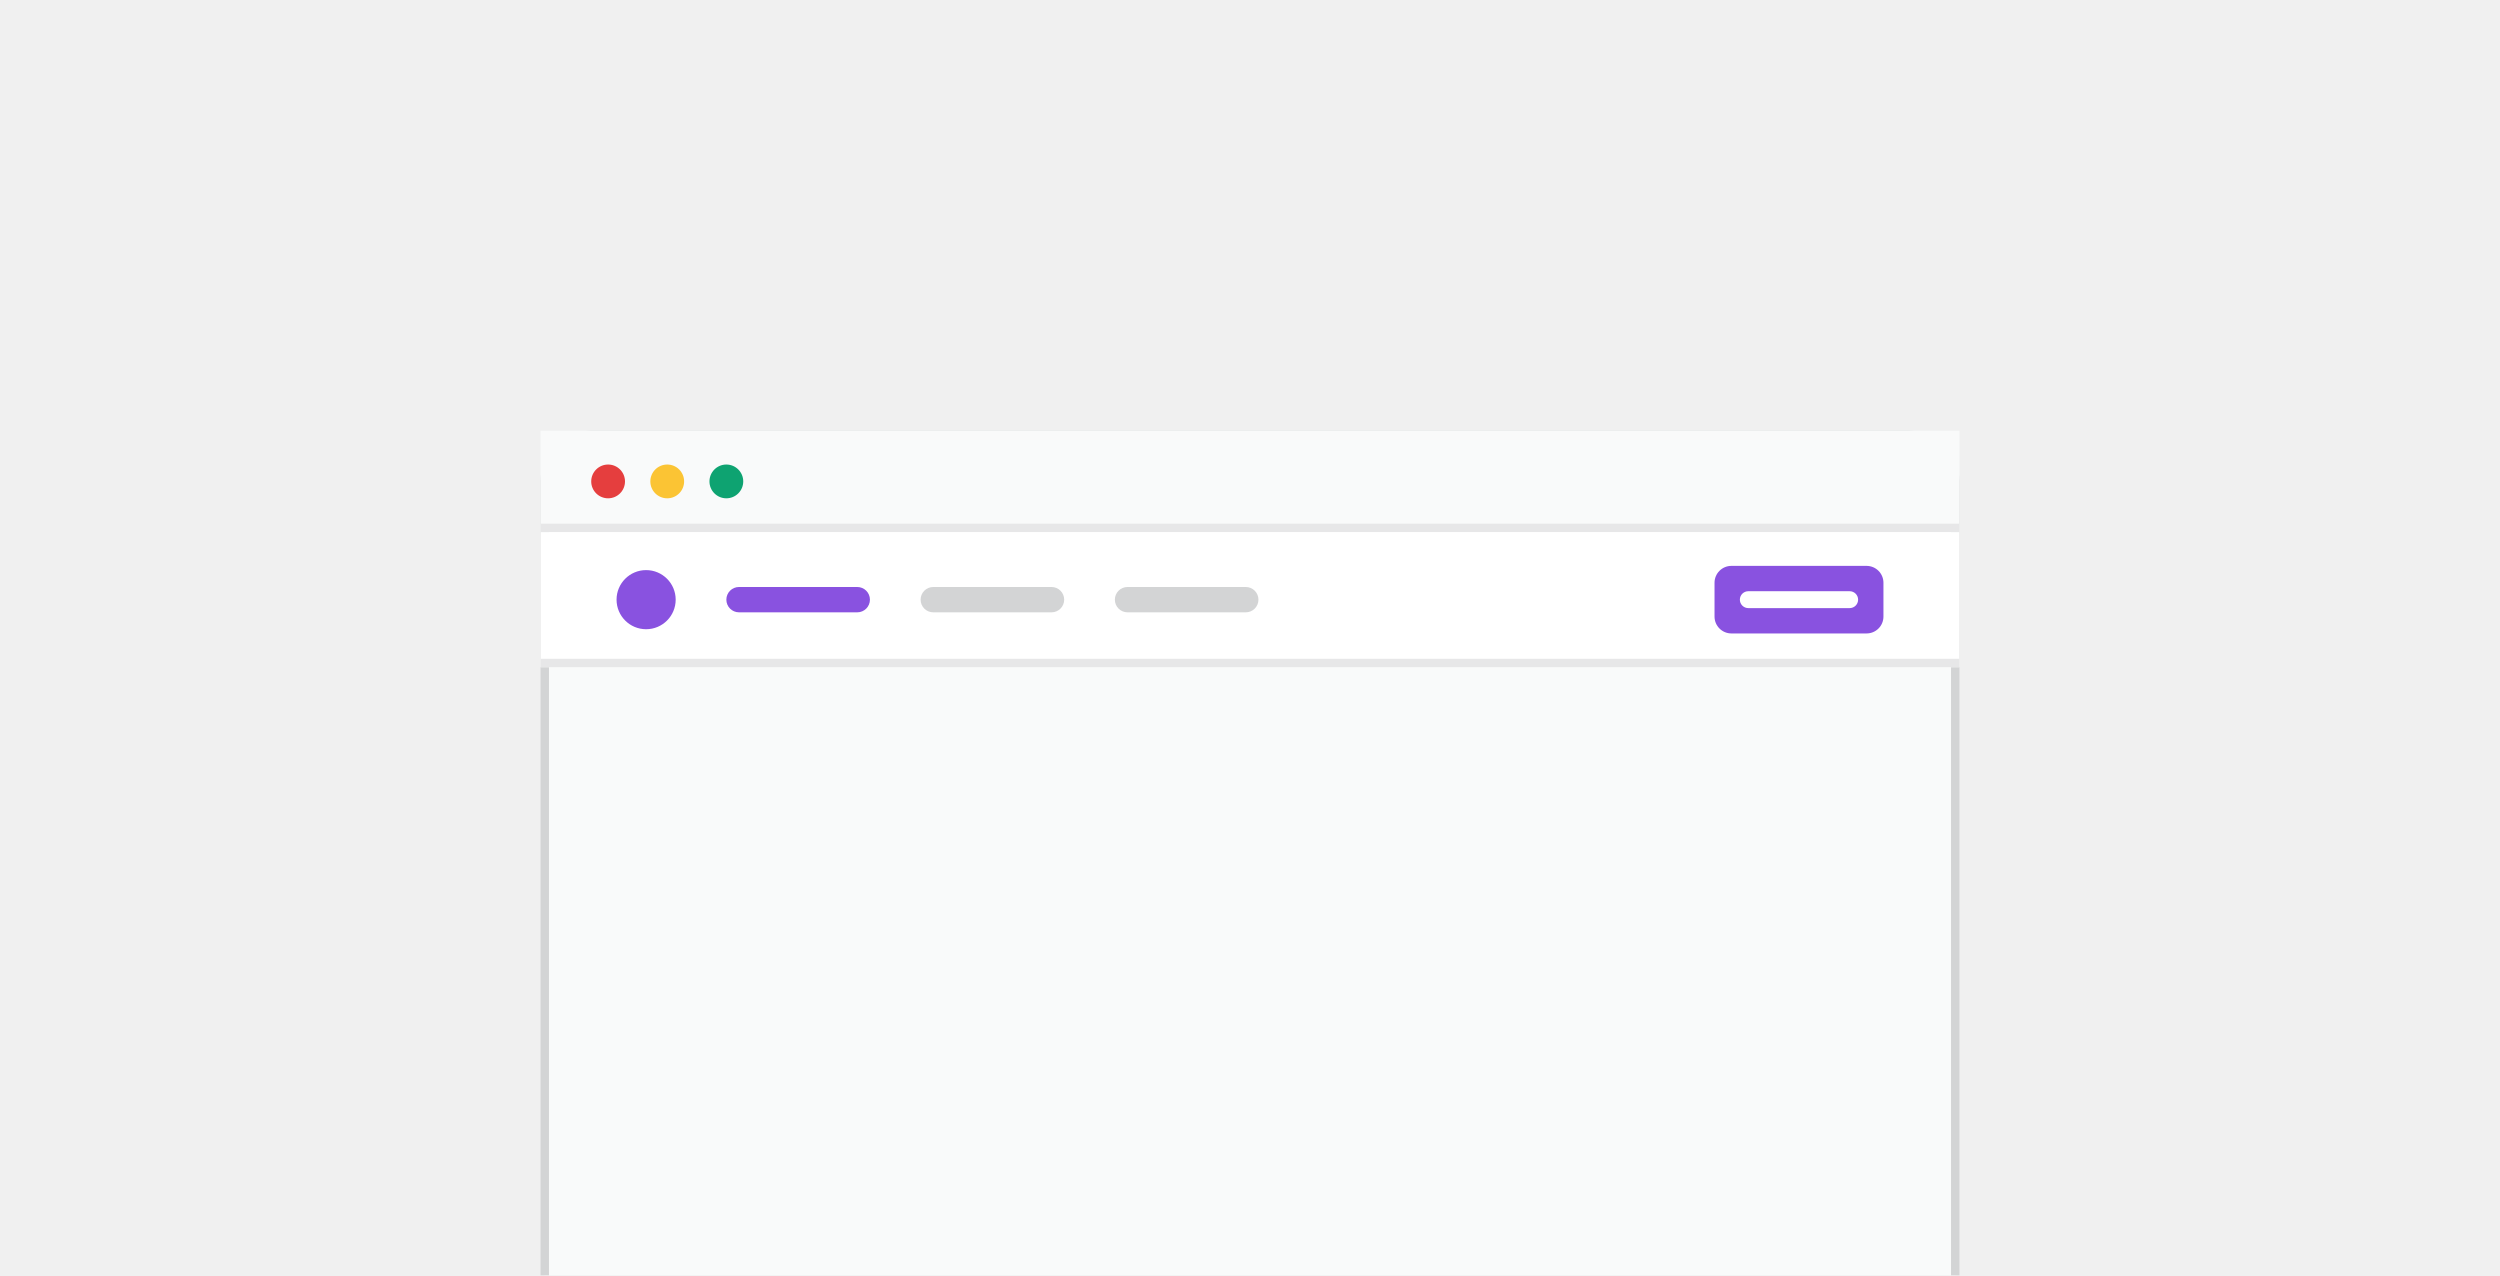
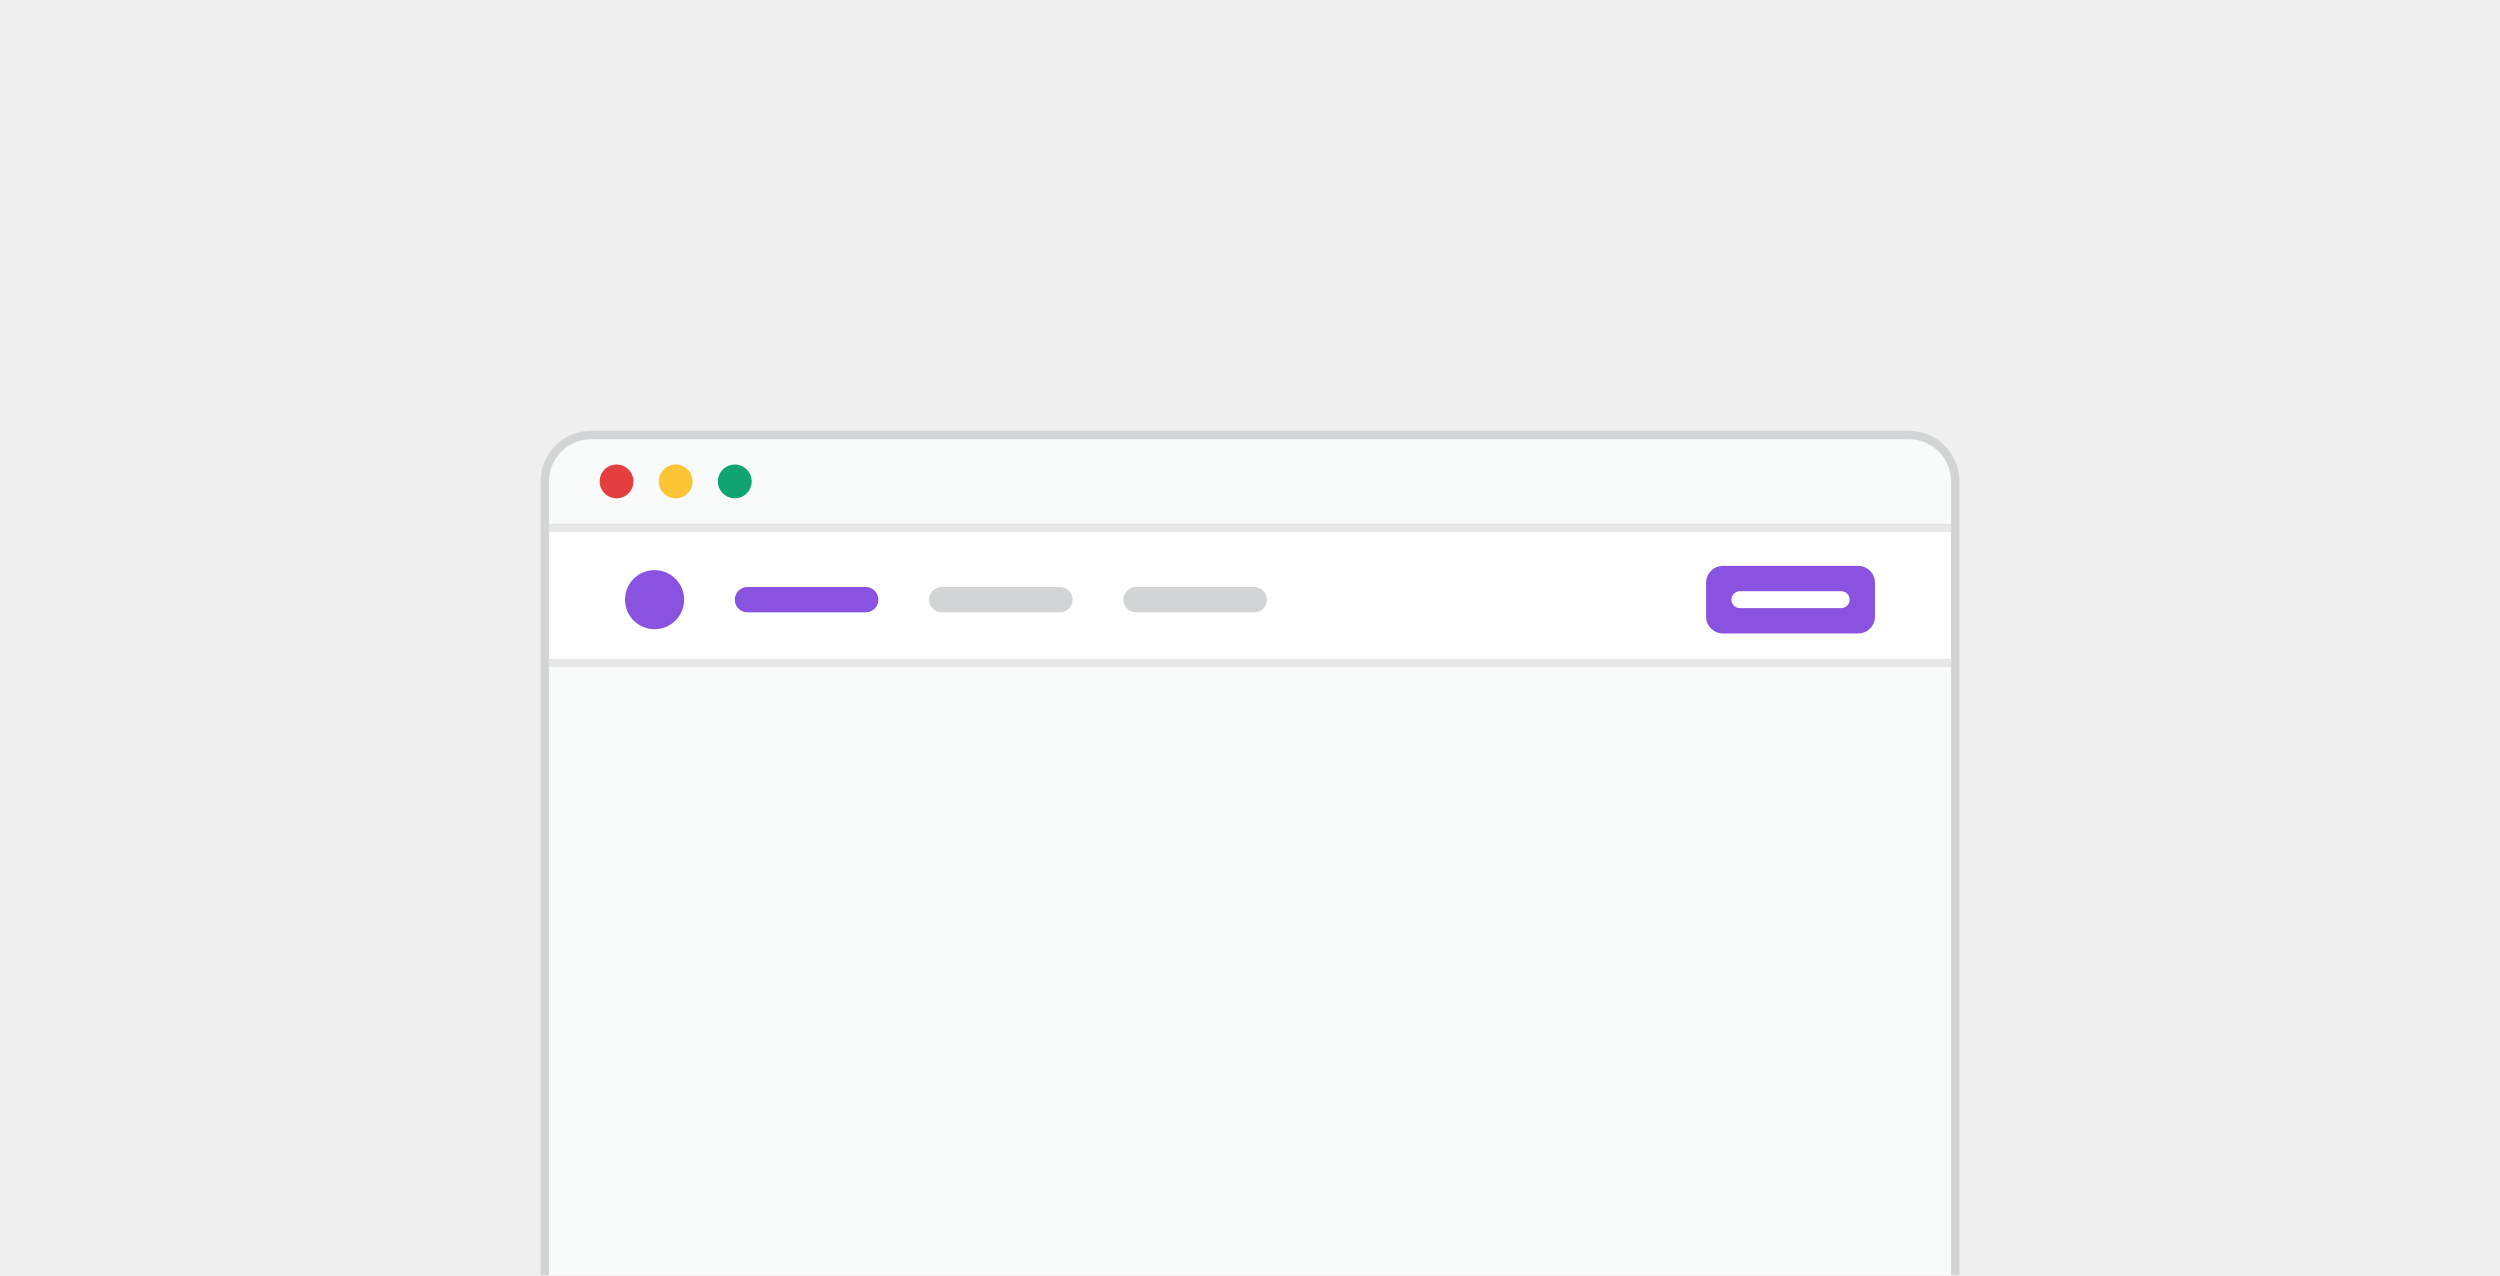
<svg xmlns="http://www.w3.org/2000/svg" width="296" height="151" viewBox="0 0 296 151" fill="none">
  <g clip-path="url(#clip0_263_11709)">
    <path d="M70 51.5H226C229.038 51.5 231.5 53.962 231.5 57V194C231.5 197.038 229.038 199.5 226 199.5H70C66.962 199.5 64.5 197.038 64.5 194V57C64.5 53.962 66.962 51.5 70 51.5Z" fill="#F9FAFA" />
    <path d="M70 51.5H226C229.038 51.5 231.5 53.962 231.5 57V194C231.5 197.038 229.038 199.5 226 199.5H70C66.962 199.5 64.5 197.038 64.5 194V57C64.5 53.962 66.962 51.5 70 51.5Z" stroke="#D3D4D5" />
    <mask id="path-2-inside-1_263_11709" fill="white">
-       <path d="M64 51H232V63H64V51Z" />
+       <path d="M65 51H231V63H65V51Z" />
    </mask>
-     <path d="M64 51H232V63H64V51Z" fill="#F9FAFA" />
-     <path d="M232 62H64V64H232V62Z" fill="#E7E7E8" mask="url(#path-2-inside-1_263_11709)" />
-     <rect x="70" y="55" width="4" height="4" rx="2" fill="#E53E3E" />
-     <rect x="77" y="55" width="4" height="4" rx="2" fill="#FBC434" />
-     <rect x="84" y="55" width="4" height="4" rx="2" fill="#0EA371" />
+     <path d="M231 62H65V64H231V62Z" fill="#E7E7E8" mask="url(#path-2-inside-1_263_11709)" />
+     <rect x="71" y="55" width="4" height="4" rx="2" fill="#E53E3E" />
+     <rect x="78" y="55" width="4" height="4" rx="2" fill="#FBC434" />
+     <rect x="85" y="55" width="4" height="4" rx="2" fill="#0EA371" />
    <mask id="path-7-inside-2_263_11709" fill="white">
-       <path d="M64 63H232V79H64V63Z" />
+       <path d="M65 63H231V79H65V63Z" />
    </mask>
-     <path d="M64 63H232V79H64V63Z" fill="white" />
-     <path d="M232 78H64V80H232V78Z" fill="#E7E7E8" mask="url(#path-7-inside-2_263_11709)" />
-     <rect x="73" y="67.5" width="7" height="7" rx="3.5" fill="#8952E0" />
-     <rect x="86" y="69.5" width="17" height="3" rx="1.5" fill="#8952E0" />
-     <rect x="109" y="69.5" width="17" height="3" rx="1.5" fill="#D3D4D5" />
-     <rect x="132" y="69.5" width="17" height="3" rx="1.5" fill="#D3D4D5" />
-     <rect x="203" y="67" width="20" height="8" rx="2" fill="#8952E0" />
-     <rect x="206" y="70" width="14" height="2" rx="1" fill="white" />
+     <path d="M65 63H231V79H65V63Z" fill="white" />
+     <path d="M231 78H65V80H231V78Z" fill="#E7E7E8" mask="url(#path-7-inside-2_263_11709)" />
+     <rect x="74" y="67.5" width="7" height="7" rx="3.5" fill="#8952E0" />
+     <rect x="87" y="69.5" width="17" height="3" rx="1.5" fill="#8952E0" />
+     <rect x="110" y="69.5" width="17" height="3" rx="1.5" fill="#D3D4D5" />
+     <rect x="133" y="69.5" width="17" height="3" rx="1.5" fill="#D3D4D5" />
+     <rect x="202" y="67" width="20" height="8" rx="2" fill="#8952E0" />
+     <rect x="205" y="70" width="14" height="2" rx="1" fill="white" />
  </g>
  <defs>
    <clipPath id="clip0_263_11709">
      <rect width="296" height="151" fill="white" />
    </clipPath>
  </defs>
</svg>
